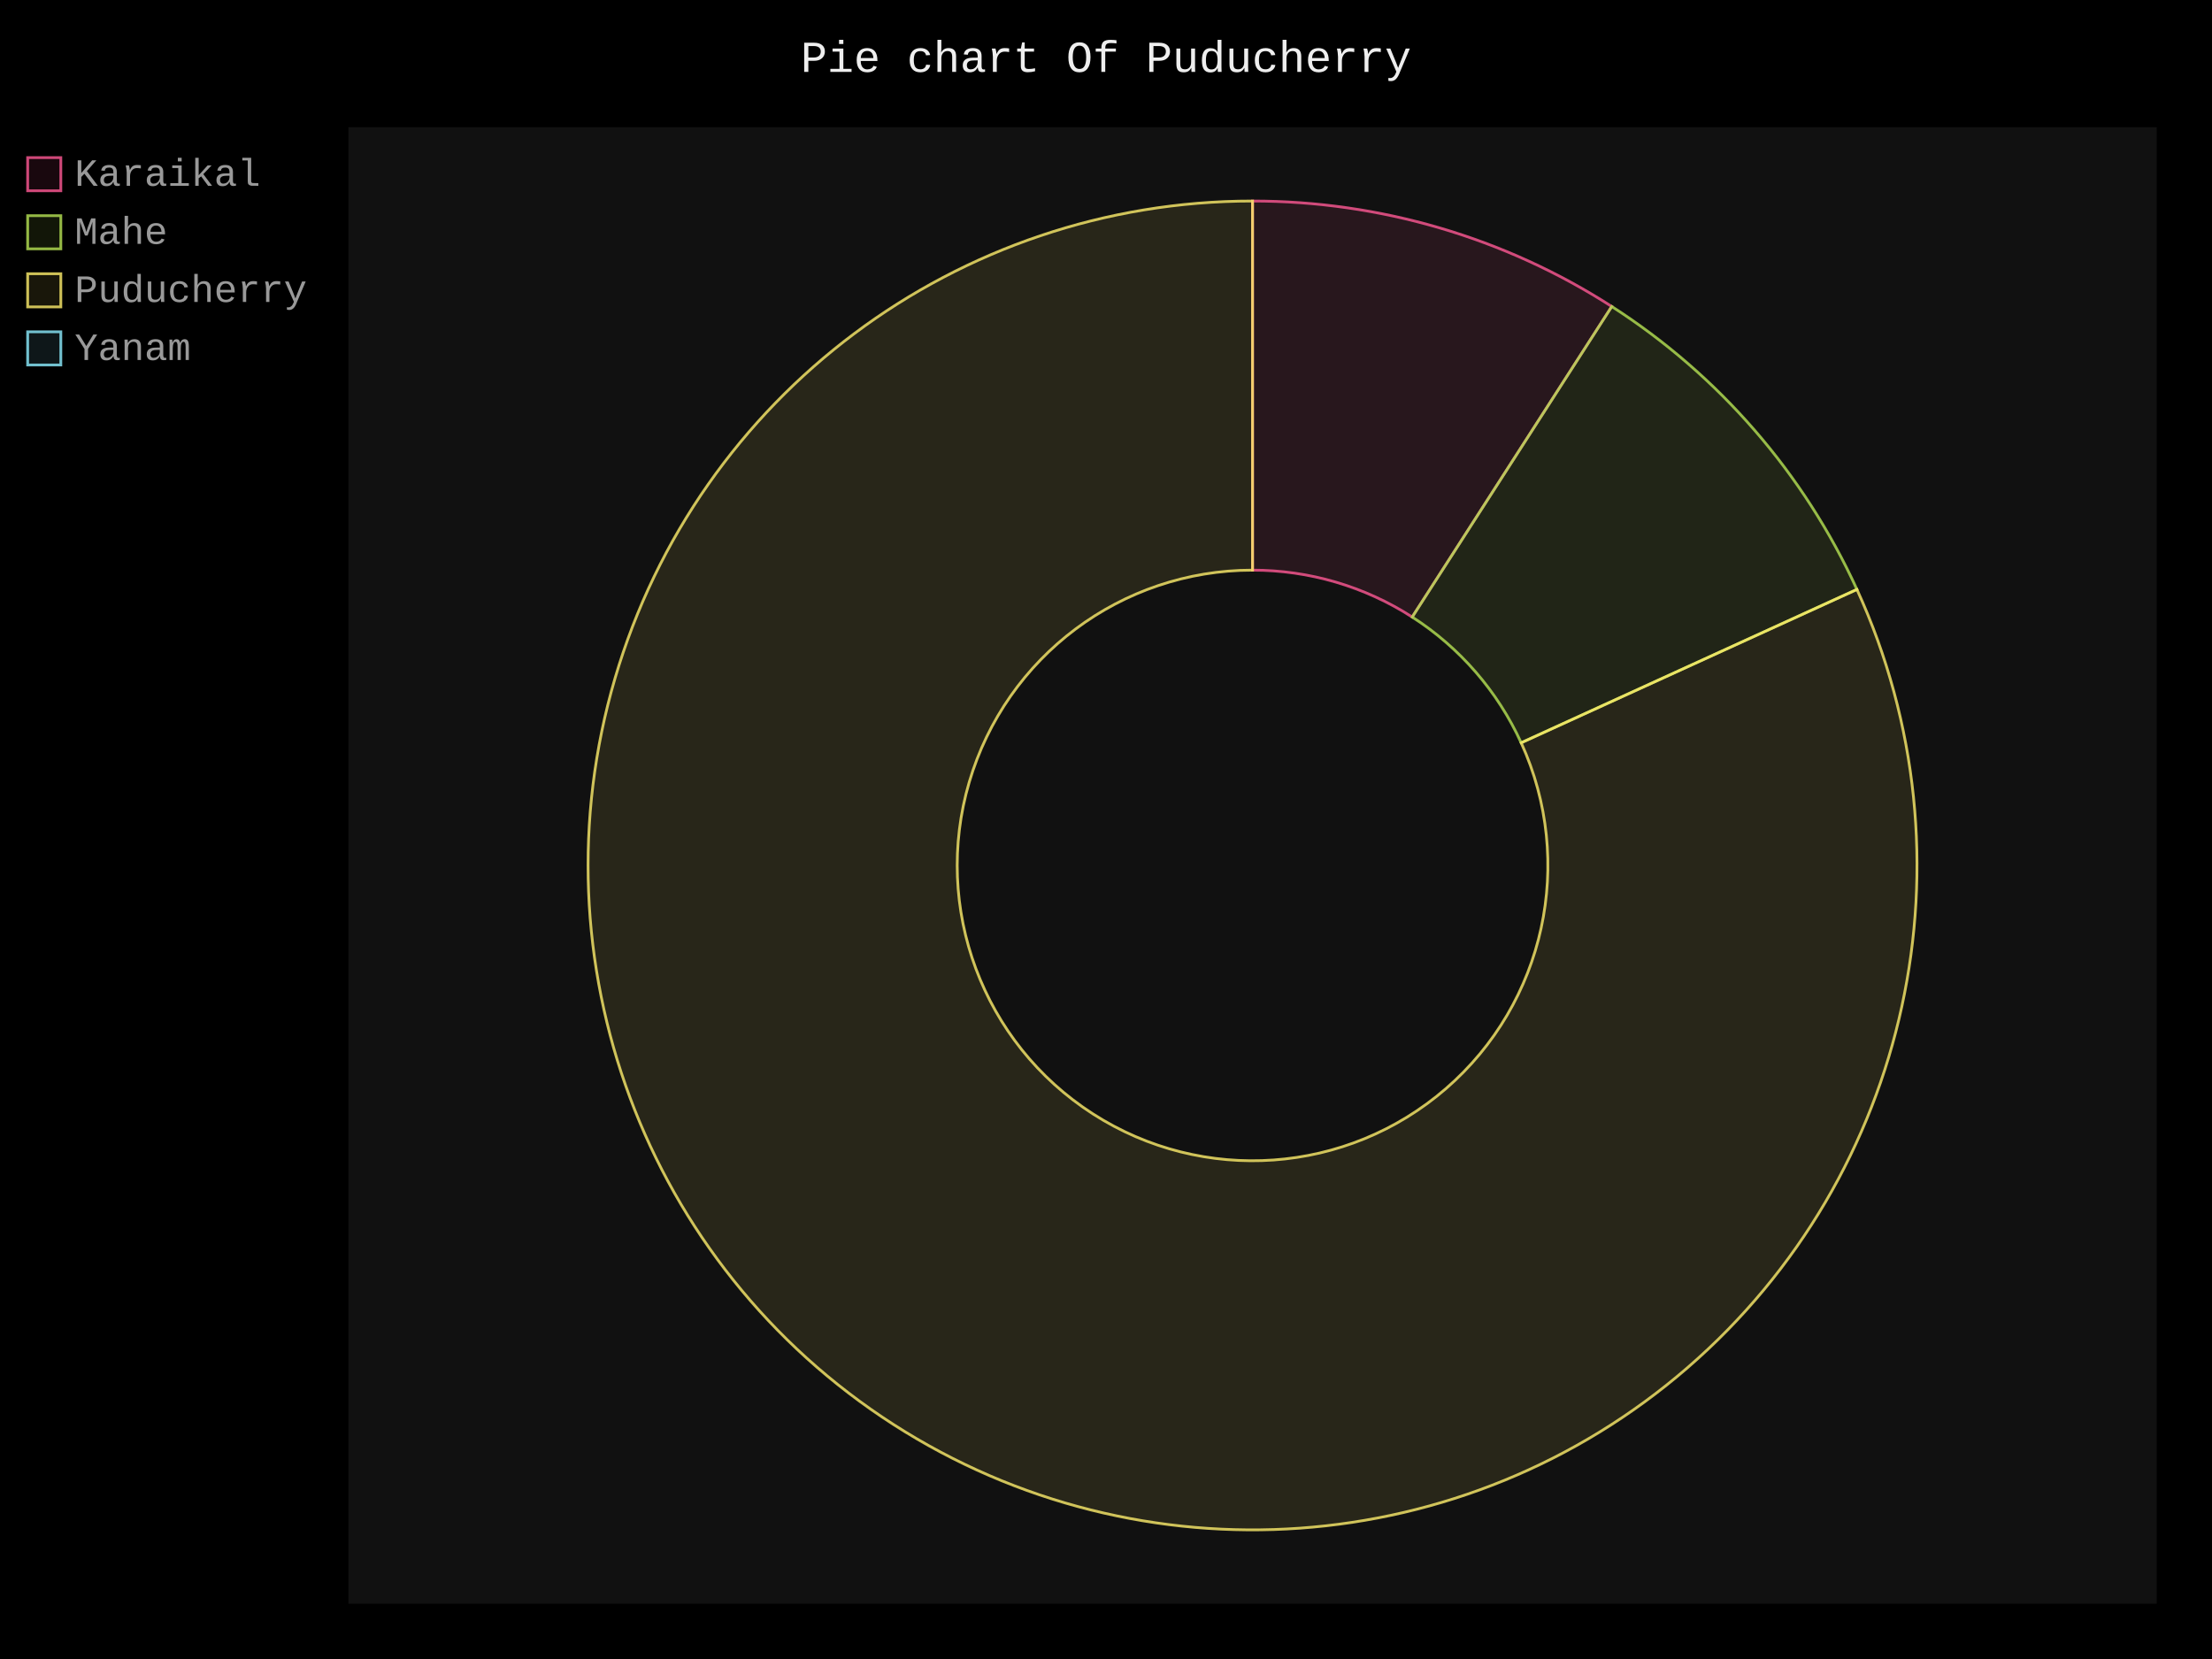
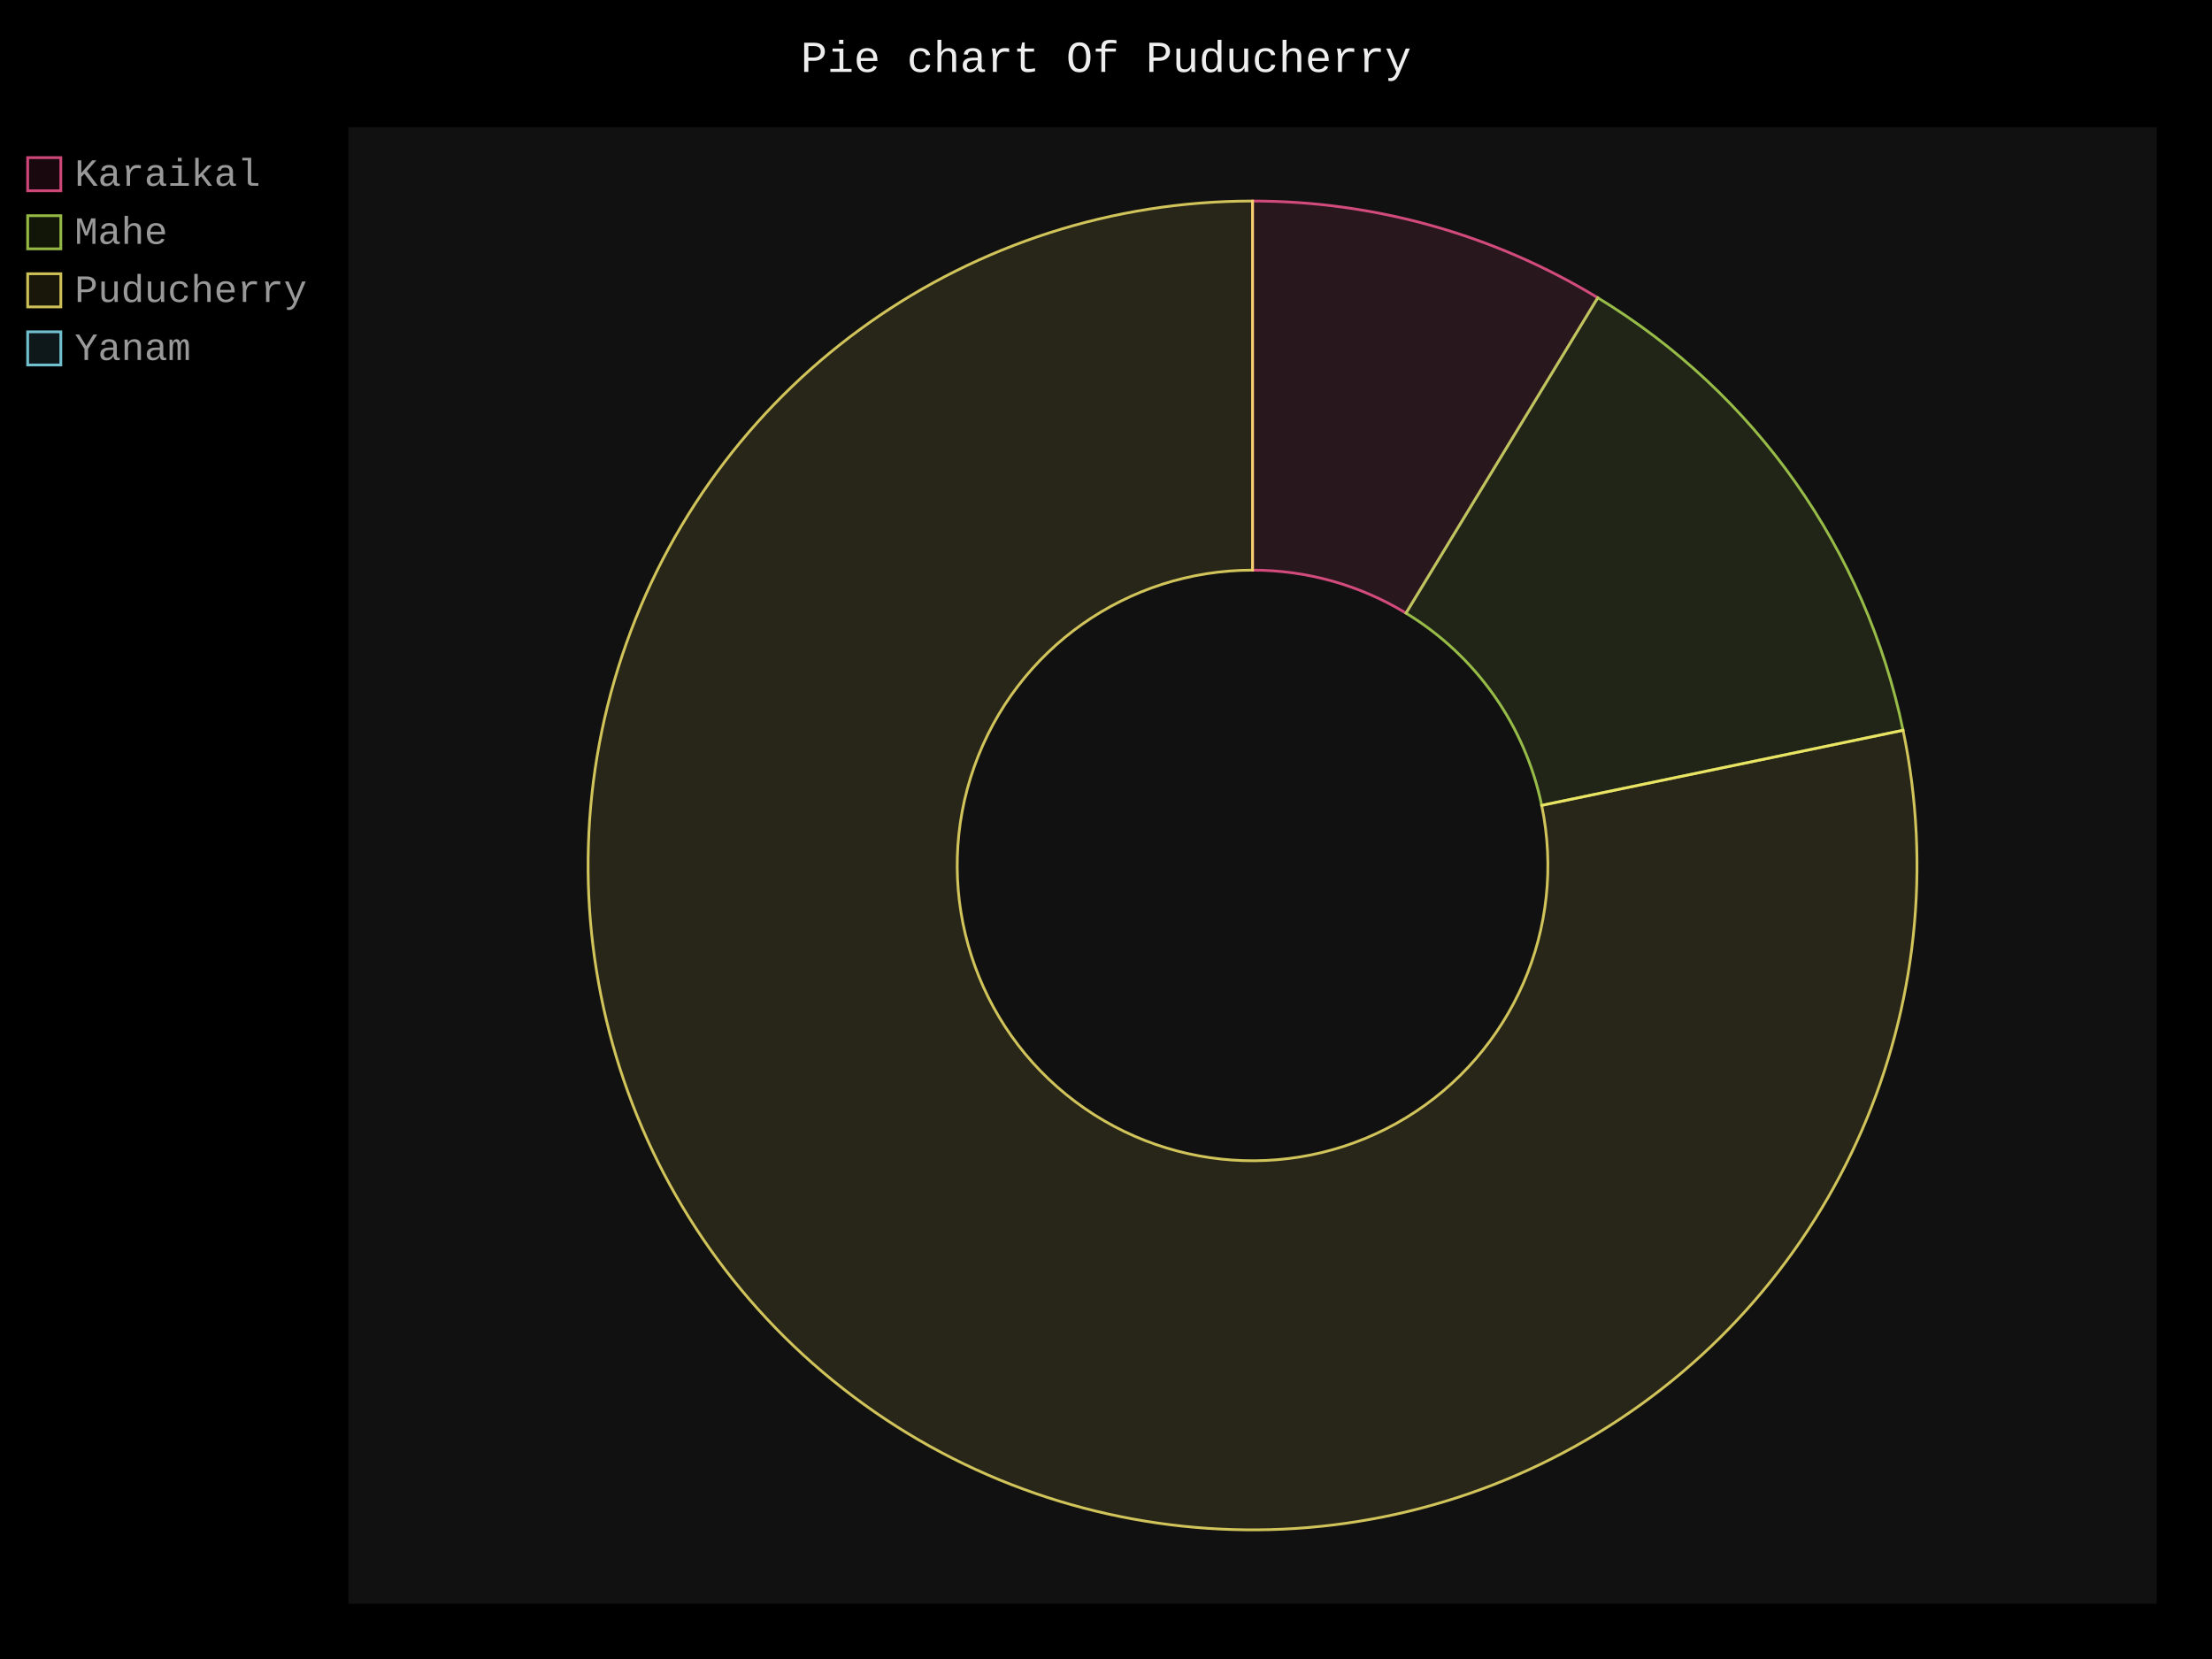
- <svg xmlns="http://www.w3.org/2000/svg" id="chart-d7fa167a-81c8-4dcf-88e7-beabe0ede049" class="pygal-chart" viewBox="0 0 800 600">
+ <svg xmlns="http://www.w3.org/2000/svg" id="chart-09d55343-f05c-445e-a6fe-d4d6eaa58798" class="pygal-chart" viewBox="0 0 800 600">
  <defs>
-     <style type="text/css">#chart-d7fa167a-81c8-4dcf-88e7-beabe0ede049{-webkit-user-select:none;-webkit-font-smoothing:antialiased;font-family:Consolas,"Liberation Mono",Menlo,Courier,monospace}#chart-d7fa167a-81c8-4dcf-88e7-beabe0ede049 .title{font-family:Consolas,"Liberation Mono",Menlo,Courier,monospace;font-size:16px}#chart-d7fa167a-81c8-4dcf-88e7-beabe0ede049 .legends .legend text{font-family:Consolas,"Liberation Mono",Menlo,Courier,monospace;font-size:14px}#chart-d7fa167a-81c8-4dcf-88e7-beabe0ede049 .axis text{font-family:Consolas,"Liberation Mono",Menlo,Courier,monospace;font-size:10px}#chart-d7fa167a-81c8-4dcf-88e7-beabe0ede049 .axis text.major{font-family:Consolas,"Liberation Mono",Menlo,Courier,monospace;font-size:10px}#chart-d7fa167a-81c8-4dcf-88e7-beabe0ede049 .text-overlay text.value{font-family:Consolas,"Liberation Mono",Menlo,Courier,monospace;font-size:16px}#chart-d7fa167a-81c8-4dcf-88e7-beabe0ede049 .text-overlay text.label{font-family:Consolas,"Liberation Mono",Menlo,Courier,monospace;font-size:10px}#chart-d7fa167a-81c8-4dcf-88e7-beabe0ede049 .tooltip{font-family:Consolas,"Liberation Mono",Menlo,Courier,monospace;font-size:14px}#chart-d7fa167a-81c8-4dcf-88e7-beabe0ede049 text.no_data{font-family:Consolas,"Liberation Mono",Menlo,Courier,monospace;font-size:64px}
- #chart-d7fa167a-81c8-4dcf-88e7-beabe0ede049{background-color:black}#chart-d7fa167a-81c8-4dcf-88e7-beabe0ede049 path,#chart-d7fa167a-81c8-4dcf-88e7-beabe0ede049 line,#chart-d7fa167a-81c8-4dcf-88e7-beabe0ede049 rect,#chart-d7fa167a-81c8-4dcf-88e7-beabe0ede049 circle{-webkit-transition:1s ease-out;-moz-transition:1s ease-out;transition:1s ease-out}#chart-d7fa167a-81c8-4dcf-88e7-beabe0ede049 .graph &gt; .background{fill:black}#chart-d7fa167a-81c8-4dcf-88e7-beabe0ede049 .plot &gt; .background{fill:#111}#chart-d7fa167a-81c8-4dcf-88e7-beabe0ede049 .graph{fill:#999}#chart-d7fa167a-81c8-4dcf-88e7-beabe0ede049 text.no_data{fill:#eee}#chart-d7fa167a-81c8-4dcf-88e7-beabe0ede049 .title{fill:#eee}#chart-d7fa167a-81c8-4dcf-88e7-beabe0ede049 .legends .legend text{fill:#999}#chart-d7fa167a-81c8-4dcf-88e7-beabe0ede049 .legends .legend:hover text{fill:#eee}#chart-d7fa167a-81c8-4dcf-88e7-beabe0ede049 .axis .line{stroke:#eee}#chart-d7fa167a-81c8-4dcf-88e7-beabe0ede049 .axis .guide.line{stroke:#555}#chart-d7fa167a-81c8-4dcf-88e7-beabe0ede049 .axis .major.line{stroke:#999}#chart-d7fa167a-81c8-4dcf-88e7-beabe0ede049 .axis text.major{fill:#eee}#chart-d7fa167a-81c8-4dcf-88e7-beabe0ede049 .axis.y .guides:hover .guide.line,#chart-d7fa167a-81c8-4dcf-88e7-beabe0ede049 .line-graph .axis.x .guides:hover .guide.line,#chart-d7fa167a-81c8-4dcf-88e7-beabe0ede049 .stackedline-graph .axis.x .guides:hover .guide.line,#chart-d7fa167a-81c8-4dcf-88e7-beabe0ede049 .xy-graph .axis.x .guides:hover .guide.line{stroke:#eee}#chart-d7fa167a-81c8-4dcf-88e7-beabe0ede049 .axis .guides:hover text{fill:#eee}#chart-d7fa167a-81c8-4dcf-88e7-beabe0ede049 .reactive{fill-opacity:.1;stroke-opacity:.8}#chart-d7fa167a-81c8-4dcf-88e7-beabe0ede049 .ci{stroke:#999}#chart-d7fa167a-81c8-4dcf-88e7-beabe0ede049 .reactive.active,#chart-d7fa167a-81c8-4dcf-88e7-beabe0ede049 .active .reactive{fill-opacity:.75;stroke-opacity:.9;stroke-width:4}#chart-d7fa167a-81c8-4dcf-88e7-beabe0ede049 .ci .reactive.active{stroke-width:1.5}#chart-d7fa167a-81c8-4dcf-88e7-beabe0ede049 .series text{fill:#eee}#chart-d7fa167a-81c8-4dcf-88e7-beabe0ede049 .tooltip rect{fill:#111;stroke:#eee;-webkit-transition:opacity 1s ease-out;-moz-transition:opacity 1s ease-out;transition:opacity 1s ease-out}#chart-d7fa167a-81c8-4dcf-88e7-beabe0ede049 .tooltip .label{fill:#999}#chart-d7fa167a-81c8-4dcf-88e7-beabe0ede049 .tooltip .label{fill:#999}#chart-d7fa167a-81c8-4dcf-88e7-beabe0ede049 .tooltip .legend{font-size:.8em;fill:#555}#chart-d7fa167a-81c8-4dcf-88e7-beabe0ede049 .tooltip .x_label{font-size:.6em;fill:#eee}#chart-d7fa167a-81c8-4dcf-88e7-beabe0ede049 .tooltip .xlink{font-size:.5em;text-decoration:underline}#chart-d7fa167a-81c8-4dcf-88e7-beabe0ede049 .tooltip .value{font-size:1.5em}#chart-d7fa167a-81c8-4dcf-88e7-beabe0ede049 .bound{font-size:.5em}#chart-d7fa167a-81c8-4dcf-88e7-beabe0ede049 .max-value{font-size:.75em;fill:#555}#chart-d7fa167a-81c8-4dcf-88e7-beabe0ede049 .map-element{fill:#111;stroke:#555 !important}#chart-d7fa167a-81c8-4dcf-88e7-beabe0ede049 .map-element .reactive{fill-opacity:inherit;stroke-opacity:inherit}#chart-d7fa167a-81c8-4dcf-88e7-beabe0ede049 .color-0,#chart-d7fa167a-81c8-4dcf-88e7-beabe0ede049 .color-0 a:visited{stroke:#ff5995;fill:#ff5995}#chart-d7fa167a-81c8-4dcf-88e7-beabe0ede049 .color-1,#chart-d7fa167a-81c8-4dcf-88e7-beabe0ede049 .color-1 a:visited{stroke:#b6e354;fill:#b6e354}#chart-d7fa167a-81c8-4dcf-88e7-beabe0ede049 .color-2,#chart-d7fa167a-81c8-4dcf-88e7-beabe0ede049 .color-2 a:visited{stroke:#feed6c;fill:#feed6c}#chart-d7fa167a-81c8-4dcf-88e7-beabe0ede049 .color-3,#chart-d7fa167a-81c8-4dcf-88e7-beabe0ede049 .color-3 a:visited{stroke:#8cedff;fill:#8cedff}#chart-d7fa167a-81c8-4dcf-88e7-beabe0ede049 .text-overlay .color-0 text{fill:black}#chart-d7fa167a-81c8-4dcf-88e7-beabe0ede049 .text-overlay .color-1 text{fill:black}#chart-d7fa167a-81c8-4dcf-88e7-beabe0ede049 .text-overlay .color-2 text{fill:black}#chart-d7fa167a-81c8-4dcf-88e7-beabe0ede049 .text-overlay .color-3 text{fill:black}
- #chart-d7fa167a-81c8-4dcf-88e7-beabe0ede049 text.no_data{text-anchor:middle}#chart-d7fa167a-81c8-4dcf-88e7-beabe0ede049 .guide.line{fill:none}#chart-d7fa167a-81c8-4dcf-88e7-beabe0ede049 .centered{text-anchor:middle}#chart-d7fa167a-81c8-4dcf-88e7-beabe0ede049 .title{text-anchor:middle}#chart-d7fa167a-81c8-4dcf-88e7-beabe0ede049 .legends .legend text{fill-opacity:1}#chart-d7fa167a-81c8-4dcf-88e7-beabe0ede049 .axis.x text{text-anchor:middle}#chart-d7fa167a-81c8-4dcf-88e7-beabe0ede049 .axis.x:not(.web) text[transform]{text-anchor:start}#chart-d7fa167a-81c8-4dcf-88e7-beabe0ede049 .axis.x:not(.web) text[transform].backwards{text-anchor:end}#chart-d7fa167a-81c8-4dcf-88e7-beabe0ede049 .axis.y text{text-anchor:end}#chart-d7fa167a-81c8-4dcf-88e7-beabe0ede049 .axis.y text[transform].backwards{text-anchor:start}#chart-d7fa167a-81c8-4dcf-88e7-beabe0ede049 .axis.y2 text{text-anchor:start}#chart-d7fa167a-81c8-4dcf-88e7-beabe0ede049 .axis.y2 text[transform].backwards{text-anchor:end}#chart-d7fa167a-81c8-4dcf-88e7-beabe0ede049 .axis .guide.line{stroke-dasharray:4,4}#chart-d7fa167a-81c8-4dcf-88e7-beabe0ede049 .axis .major.guide.line{stroke-dasharray:6,6}#chart-d7fa167a-81c8-4dcf-88e7-beabe0ede049 .horizontal .axis.y .guide.line,#chart-d7fa167a-81c8-4dcf-88e7-beabe0ede049 .horizontal .axis.y2 .guide.line,#chart-d7fa167a-81c8-4dcf-88e7-beabe0ede049 .vertical .axis.x .guide.line{opacity:0}#chart-d7fa167a-81c8-4dcf-88e7-beabe0ede049 .horizontal .axis.always_show .guide.line,#chart-d7fa167a-81c8-4dcf-88e7-beabe0ede049 .vertical .axis.always_show .guide.line{opacity:1 !important}#chart-d7fa167a-81c8-4dcf-88e7-beabe0ede049 .axis.y .guides:hover .guide.line,#chart-d7fa167a-81c8-4dcf-88e7-beabe0ede049 .axis.y2 .guides:hover .guide.line,#chart-d7fa167a-81c8-4dcf-88e7-beabe0ede049 .axis.x .guides:hover .guide.line{opacity:1}#chart-d7fa167a-81c8-4dcf-88e7-beabe0ede049 .axis .guides:hover text{opacity:1}#chart-d7fa167a-81c8-4dcf-88e7-beabe0ede049 .nofill{fill:none}#chart-d7fa167a-81c8-4dcf-88e7-beabe0ede049 .subtle-fill{fill-opacity:.2}#chart-d7fa167a-81c8-4dcf-88e7-beabe0ede049 .dot{stroke-width:1px;fill-opacity:1}#chart-d7fa167a-81c8-4dcf-88e7-beabe0ede049 .dot.active{stroke-width:5px}#chart-d7fa167a-81c8-4dcf-88e7-beabe0ede049 .dot.negative{fill:transparent}#chart-d7fa167a-81c8-4dcf-88e7-beabe0ede049 text,#chart-d7fa167a-81c8-4dcf-88e7-beabe0ede049 tspan{stroke:none !important}#chart-d7fa167a-81c8-4dcf-88e7-beabe0ede049 .series text.active{opacity:1}#chart-d7fa167a-81c8-4dcf-88e7-beabe0ede049 .tooltip rect{fill-opacity:.95;stroke-width:.5}#chart-d7fa167a-81c8-4dcf-88e7-beabe0ede049 .tooltip text{fill-opacity:1}#chart-d7fa167a-81c8-4dcf-88e7-beabe0ede049 .showable{visibility:hidden}#chart-d7fa167a-81c8-4dcf-88e7-beabe0ede049 .showable.shown{visibility:visible}#chart-d7fa167a-81c8-4dcf-88e7-beabe0ede049 .gauge-background{fill:rgba(229,229,229,1);stroke:none}#chart-d7fa167a-81c8-4dcf-88e7-beabe0ede049 .bg-lines{stroke:black;stroke-width:2px}</style>
+     <style type="text/css">#chart-09d55343-f05c-445e-a6fe-d4d6eaa58798{-webkit-user-select:none;-webkit-font-smoothing:antialiased;font-family:Consolas,"Liberation Mono",Menlo,Courier,monospace}#chart-09d55343-f05c-445e-a6fe-d4d6eaa58798 .title{font-family:Consolas,"Liberation Mono",Menlo,Courier,monospace;font-size:16px}#chart-09d55343-f05c-445e-a6fe-d4d6eaa58798 .legends .legend text{font-family:Consolas,"Liberation Mono",Menlo,Courier,monospace;font-size:14px}#chart-09d55343-f05c-445e-a6fe-d4d6eaa58798 .axis text{font-family:Consolas,"Liberation Mono",Menlo,Courier,monospace;font-size:10px}#chart-09d55343-f05c-445e-a6fe-d4d6eaa58798 .axis text.major{font-family:Consolas,"Liberation Mono",Menlo,Courier,monospace;font-size:10px}#chart-09d55343-f05c-445e-a6fe-d4d6eaa58798 .text-overlay text.value{font-family:Consolas,"Liberation Mono",Menlo,Courier,monospace;font-size:16px}#chart-09d55343-f05c-445e-a6fe-d4d6eaa58798 .text-overlay text.label{font-family:Consolas,"Liberation Mono",Menlo,Courier,monospace;font-size:10px}#chart-09d55343-f05c-445e-a6fe-d4d6eaa58798 .tooltip{font-family:Consolas,"Liberation Mono",Menlo,Courier,monospace;font-size:14px}#chart-09d55343-f05c-445e-a6fe-d4d6eaa58798 text.no_data{font-family:Consolas,"Liberation Mono",Menlo,Courier,monospace;font-size:64px}
+ #chart-09d55343-f05c-445e-a6fe-d4d6eaa58798{background-color:black}#chart-09d55343-f05c-445e-a6fe-d4d6eaa58798 path,#chart-09d55343-f05c-445e-a6fe-d4d6eaa58798 line,#chart-09d55343-f05c-445e-a6fe-d4d6eaa58798 rect,#chart-09d55343-f05c-445e-a6fe-d4d6eaa58798 circle{-webkit-transition:1s ease-out;-moz-transition:1s ease-out;transition:1s ease-out}#chart-09d55343-f05c-445e-a6fe-d4d6eaa58798 .graph &gt; .background{fill:black}#chart-09d55343-f05c-445e-a6fe-d4d6eaa58798 .plot &gt; .background{fill:#111}#chart-09d55343-f05c-445e-a6fe-d4d6eaa58798 .graph{fill:#999}#chart-09d55343-f05c-445e-a6fe-d4d6eaa58798 text.no_data{fill:#eee}#chart-09d55343-f05c-445e-a6fe-d4d6eaa58798 .title{fill:#eee}#chart-09d55343-f05c-445e-a6fe-d4d6eaa58798 .legends .legend text{fill:#999}#chart-09d55343-f05c-445e-a6fe-d4d6eaa58798 .legends .legend:hover text{fill:#eee}#chart-09d55343-f05c-445e-a6fe-d4d6eaa58798 .axis .line{stroke:#eee}#chart-09d55343-f05c-445e-a6fe-d4d6eaa58798 .axis .guide.line{stroke:#555}#chart-09d55343-f05c-445e-a6fe-d4d6eaa58798 .axis .major.line{stroke:#999}#chart-09d55343-f05c-445e-a6fe-d4d6eaa58798 .axis text.major{fill:#eee}#chart-09d55343-f05c-445e-a6fe-d4d6eaa58798 .axis.y .guides:hover .guide.line,#chart-09d55343-f05c-445e-a6fe-d4d6eaa58798 .line-graph .axis.x .guides:hover .guide.line,#chart-09d55343-f05c-445e-a6fe-d4d6eaa58798 .stackedline-graph .axis.x .guides:hover .guide.line,#chart-09d55343-f05c-445e-a6fe-d4d6eaa58798 .xy-graph .axis.x .guides:hover .guide.line{stroke:#eee}#chart-09d55343-f05c-445e-a6fe-d4d6eaa58798 .axis .guides:hover text{fill:#eee}#chart-09d55343-f05c-445e-a6fe-d4d6eaa58798 .reactive{fill-opacity:.1;stroke-opacity:.8}#chart-09d55343-f05c-445e-a6fe-d4d6eaa58798 .ci{stroke:#999}#chart-09d55343-f05c-445e-a6fe-d4d6eaa58798 .reactive.active,#chart-09d55343-f05c-445e-a6fe-d4d6eaa58798 .active .reactive{fill-opacity:.75;stroke-opacity:.9;stroke-width:4}#chart-09d55343-f05c-445e-a6fe-d4d6eaa58798 .ci .reactive.active{stroke-width:1.5}#chart-09d55343-f05c-445e-a6fe-d4d6eaa58798 .series text{fill:#eee}#chart-09d55343-f05c-445e-a6fe-d4d6eaa58798 .tooltip rect{fill:#111;stroke:#eee;-webkit-transition:opacity 1s ease-out;-moz-transition:opacity 1s ease-out;transition:opacity 1s ease-out}#chart-09d55343-f05c-445e-a6fe-d4d6eaa58798 .tooltip .label{fill:#999}#chart-09d55343-f05c-445e-a6fe-d4d6eaa58798 .tooltip .label{fill:#999}#chart-09d55343-f05c-445e-a6fe-d4d6eaa58798 .tooltip .legend{font-size:.8em;fill:#555}#chart-09d55343-f05c-445e-a6fe-d4d6eaa58798 .tooltip .x_label{font-size:.6em;fill:#eee}#chart-09d55343-f05c-445e-a6fe-d4d6eaa58798 .tooltip .xlink{font-size:.5em;text-decoration:underline}#chart-09d55343-f05c-445e-a6fe-d4d6eaa58798 .tooltip .value{font-size:1.5em}#chart-09d55343-f05c-445e-a6fe-d4d6eaa58798 .bound{font-size:.5em}#chart-09d55343-f05c-445e-a6fe-d4d6eaa58798 .max-value{font-size:.75em;fill:#555}#chart-09d55343-f05c-445e-a6fe-d4d6eaa58798 .map-element{fill:#111;stroke:#555 !important}#chart-09d55343-f05c-445e-a6fe-d4d6eaa58798 .map-element .reactive{fill-opacity:inherit;stroke-opacity:inherit}#chart-09d55343-f05c-445e-a6fe-d4d6eaa58798 .color-0,#chart-09d55343-f05c-445e-a6fe-d4d6eaa58798 .color-0 a:visited{stroke:#ff5995;fill:#ff5995}#chart-09d55343-f05c-445e-a6fe-d4d6eaa58798 .color-1,#chart-09d55343-f05c-445e-a6fe-d4d6eaa58798 .color-1 a:visited{stroke:#b6e354;fill:#b6e354}#chart-09d55343-f05c-445e-a6fe-d4d6eaa58798 .color-2,#chart-09d55343-f05c-445e-a6fe-d4d6eaa58798 .color-2 a:visited{stroke:#feed6c;fill:#feed6c}#chart-09d55343-f05c-445e-a6fe-d4d6eaa58798 .color-3,#chart-09d55343-f05c-445e-a6fe-d4d6eaa58798 .color-3 a:visited{stroke:#8cedff;fill:#8cedff}#chart-09d55343-f05c-445e-a6fe-d4d6eaa58798 .text-overlay .color-0 text{fill:black}#chart-09d55343-f05c-445e-a6fe-d4d6eaa58798 .text-overlay .color-1 text{fill:black}#chart-09d55343-f05c-445e-a6fe-d4d6eaa58798 .text-overlay .color-2 text{fill:black}#chart-09d55343-f05c-445e-a6fe-d4d6eaa58798 .text-overlay .color-3 text{fill:black}
+ #chart-09d55343-f05c-445e-a6fe-d4d6eaa58798 text.no_data{text-anchor:middle}#chart-09d55343-f05c-445e-a6fe-d4d6eaa58798 .guide.line{fill:none}#chart-09d55343-f05c-445e-a6fe-d4d6eaa58798 .centered{text-anchor:middle}#chart-09d55343-f05c-445e-a6fe-d4d6eaa58798 .title{text-anchor:middle}#chart-09d55343-f05c-445e-a6fe-d4d6eaa58798 .legends .legend text{fill-opacity:1}#chart-09d55343-f05c-445e-a6fe-d4d6eaa58798 .axis.x text{text-anchor:middle}#chart-09d55343-f05c-445e-a6fe-d4d6eaa58798 .axis.x:not(.web) text[transform]{text-anchor:start}#chart-09d55343-f05c-445e-a6fe-d4d6eaa58798 .axis.x:not(.web) text[transform].backwards{text-anchor:end}#chart-09d55343-f05c-445e-a6fe-d4d6eaa58798 .axis.y text{text-anchor:end}#chart-09d55343-f05c-445e-a6fe-d4d6eaa58798 .axis.y text[transform].backwards{text-anchor:start}#chart-09d55343-f05c-445e-a6fe-d4d6eaa58798 .axis.y2 text{text-anchor:start}#chart-09d55343-f05c-445e-a6fe-d4d6eaa58798 .axis.y2 text[transform].backwards{text-anchor:end}#chart-09d55343-f05c-445e-a6fe-d4d6eaa58798 .axis .guide.line{stroke-dasharray:4,4}#chart-09d55343-f05c-445e-a6fe-d4d6eaa58798 .axis .major.guide.line{stroke-dasharray:6,6}#chart-09d55343-f05c-445e-a6fe-d4d6eaa58798 .horizontal .axis.y .guide.line,#chart-09d55343-f05c-445e-a6fe-d4d6eaa58798 .horizontal .axis.y2 .guide.line,#chart-09d55343-f05c-445e-a6fe-d4d6eaa58798 .vertical .axis.x .guide.line{opacity:0}#chart-09d55343-f05c-445e-a6fe-d4d6eaa58798 .horizontal .axis.always_show .guide.line,#chart-09d55343-f05c-445e-a6fe-d4d6eaa58798 .vertical .axis.always_show .guide.line{opacity:1 !important}#chart-09d55343-f05c-445e-a6fe-d4d6eaa58798 .axis.y .guides:hover .guide.line,#chart-09d55343-f05c-445e-a6fe-d4d6eaa58798 .axis.y2 .guides:hover .guide.line,#chart-09d55343-f05c-445e-a6fe-d4d6eaa58798 .axis.x .guides:hover .guide.line{opacity:1}#chart-09d55343-f05c-445e-a6fe-d4d6eaa58798 .axis .guides:hover text{opacity:1}#chart-09d55343-f05c-445e-a6fe-d4d6eaa58798 .nofill{fill:none}#chart-09d55343-f05c-445e-a6fe-d4d6eaa58798 .subtle-fill{fill-opacity:.2}#chart-09d55343-f05c-445e-a6fe-d4d6eaa58798 .dot{stroke-width:1px;fill-opacity:1}#chart-09d55343-f05c-445e-a6fe-d4d6eaa58798 .dot.active{stroke-width:5px}#chart-09d55343-f05c-445e-a6fe-d4d6eaa58798 .dot.negative{fill:transparent}#chart-09d55343-f05c-445e-a6fe-d4d6eaa58798 text,#chart-09d55343-f05c-445e-a6fe-d4d6eaa58798 tspan{stroke:none !important}#chart-09d55343-f05c-445e-a6fe-d4d6eaa58798 .series text.active{opacity:1}#chart-09d55343-f05c-445e-a6fe-d4d6eaa58798 .tooltip rect{fill-opacity:.95;stroke-width:.5}#chart-09d55343-f05c-445e-a6fe-d4d6eaa58798 .tooltip text{fill-opacity:1}#chart-09d55343-f05c-445e-a6fe-d4d6eaa58798 .showable{visibility:hidden}#chart-09d55343-f05c-445e-a6fe-d4d6eaa58798 .showable.shown{visibility:visible}#chart-09d55343-f05c-445e-a6fe-d4d6eaa58798 .gauge-background{fill:rgba(229,229,229,1);stroke:none}#chart-09d55343-f05c-445e-a6fe-d4d6eaa58798 .bg-lines{stroke:black;stroke-width:2px}</style>
  </defs>
  <g class="graph pie-graph vertical">
    <rect class="background" height="600" width="800" x="0" y="0" />
    <g class="plot" transform="translate(126, 46)">
      <rect class="background" height="534" width="654.0" x="0" y="0" />
      <g class="series serie-0 color-0">
        <g class="slices">
          <g class="slice">
-             <path class="slice reactive tooltip-trigger" d="M327 26.7 A240.3 240.3 0 0 1 456.916 64.847 L384.74 177.154 A106.8 106.8 0 0 0 327 160.2 z" />
+             <path class="slice reactive tooltip-trigger" d="M327 26.7 A240.3 240.3 0 0 1 451.856 61.683 L382.492 175.748 A106.8 106.8 0 0 0 327 160.2 z" />
          </g>
        </g>
      </g>
      <g class="series serie-1 color-1">
        <g class="slices">
          <g class="slice">
-             <path class="slice reactive tooltip-trigger" d="M456.916 64.847 A240.3 240.3 0 0 1 545.585 167.176 L424.149 222.634 A106.8 106.8 0 0 0 384.74 177.154 z" />
+             <path class="slice reactive tooltip-trigger" d="M451.856 61.683 A240.3 240.3 0 0 1 562.274 218.11 L431.566 245.271 A106.8 106.8 0 0 0 382.492 175.748 z" />
          </g>
        </g>
      </g>
      <g class="series serie-2 color-2">
        <g class="slices">
          <g class="slice">
-             <path class="slice reactive tooltip-trigger" d="M545.585 167.176 A240.3 240.3 0 1 1 327 26.7 L327 160.2 A106.8 106.8 0 1 0 424.149 222.634 z" />
+             <path class="slice reactive tooltip-trigger" d="M562.274 218.11 A240.3 240.3 0 1 1 327 26.7 L327 160.2 A106.8 106.8 0 1 0 431.566 245.271 z" />
          </g>
        </g>
      </g>
      <g class="series serie-3 color-3">
        <g class="slices">
          <g class="slice" />
        </g>
      </g>
    </g>
    <g class="titles">
      <text class="title plot_title" x="400.0" y="26">Pie chart Of Puducherry</text>
    </g>
    <g class="plot overlay" transform="translate(126, 46)">
      <g class="series serie-0 color-0" />
      <g class="series serie-1 color-1" />
      <g class="series serie-2 color-2" />
      <g class="series serie-3 color-3" />
    </g>
    <g class="plot text-overlay" transform="translate(126, 46)">
      <g class="series serie-0 color-0" />
      <g class="series serie-1 color-1" />
      <g class="series serie-2 color-2" />
      <g class="series serie-3 color-3" />
    </g>
    <g class="plot tooltip-overlay" transform="translate(126, 46)">
      <g class="tooltip" style="opacity: 0" transform="translate(0 0)">
        <rect class="tooltip-box" height="0" rx="0" ry="0" width="0" />
        <g class="text" />
      </g>
    </g>
    <g class="legends" transform="translate(10, 56)">
      <g class="legend reactive activate-serie" id="activate-serie-0">
        <rect class="color-0 reactive" height="12" width="12" x="0.0" y="1.0" />
        <text x="17.0" y="11.2">Karaikal</text>
      </g>
      <g class="legend reactive activate-serie" id="activate-serie-1">
        <rect class="color-1 reactive" height="12" width="12" x="0.0" y="22.0" />
        <text x="17.0" y="32.2">Mahe</text>
      </g>
      <g class="legend reactive activate-serie" id="activate-serie-2">
        <rect class="color-2 reactive" height="12" width="12" x="0.0" y="43.0" />
        <text x="17.0" y="53.2">Puducherry</text>
      </g>
      <g class="legend reactive activate-serie" id="activate-serie-3">
        <rect class="color-3 reactive" height="12" width="12" x="0.0" y="64.0" />
        <text x="17.0" y="74.2">Yanam</text>
      </g>
    </g>
    <g class="legends" transform="translate(790, 56)" />
  </g>
</svg>
